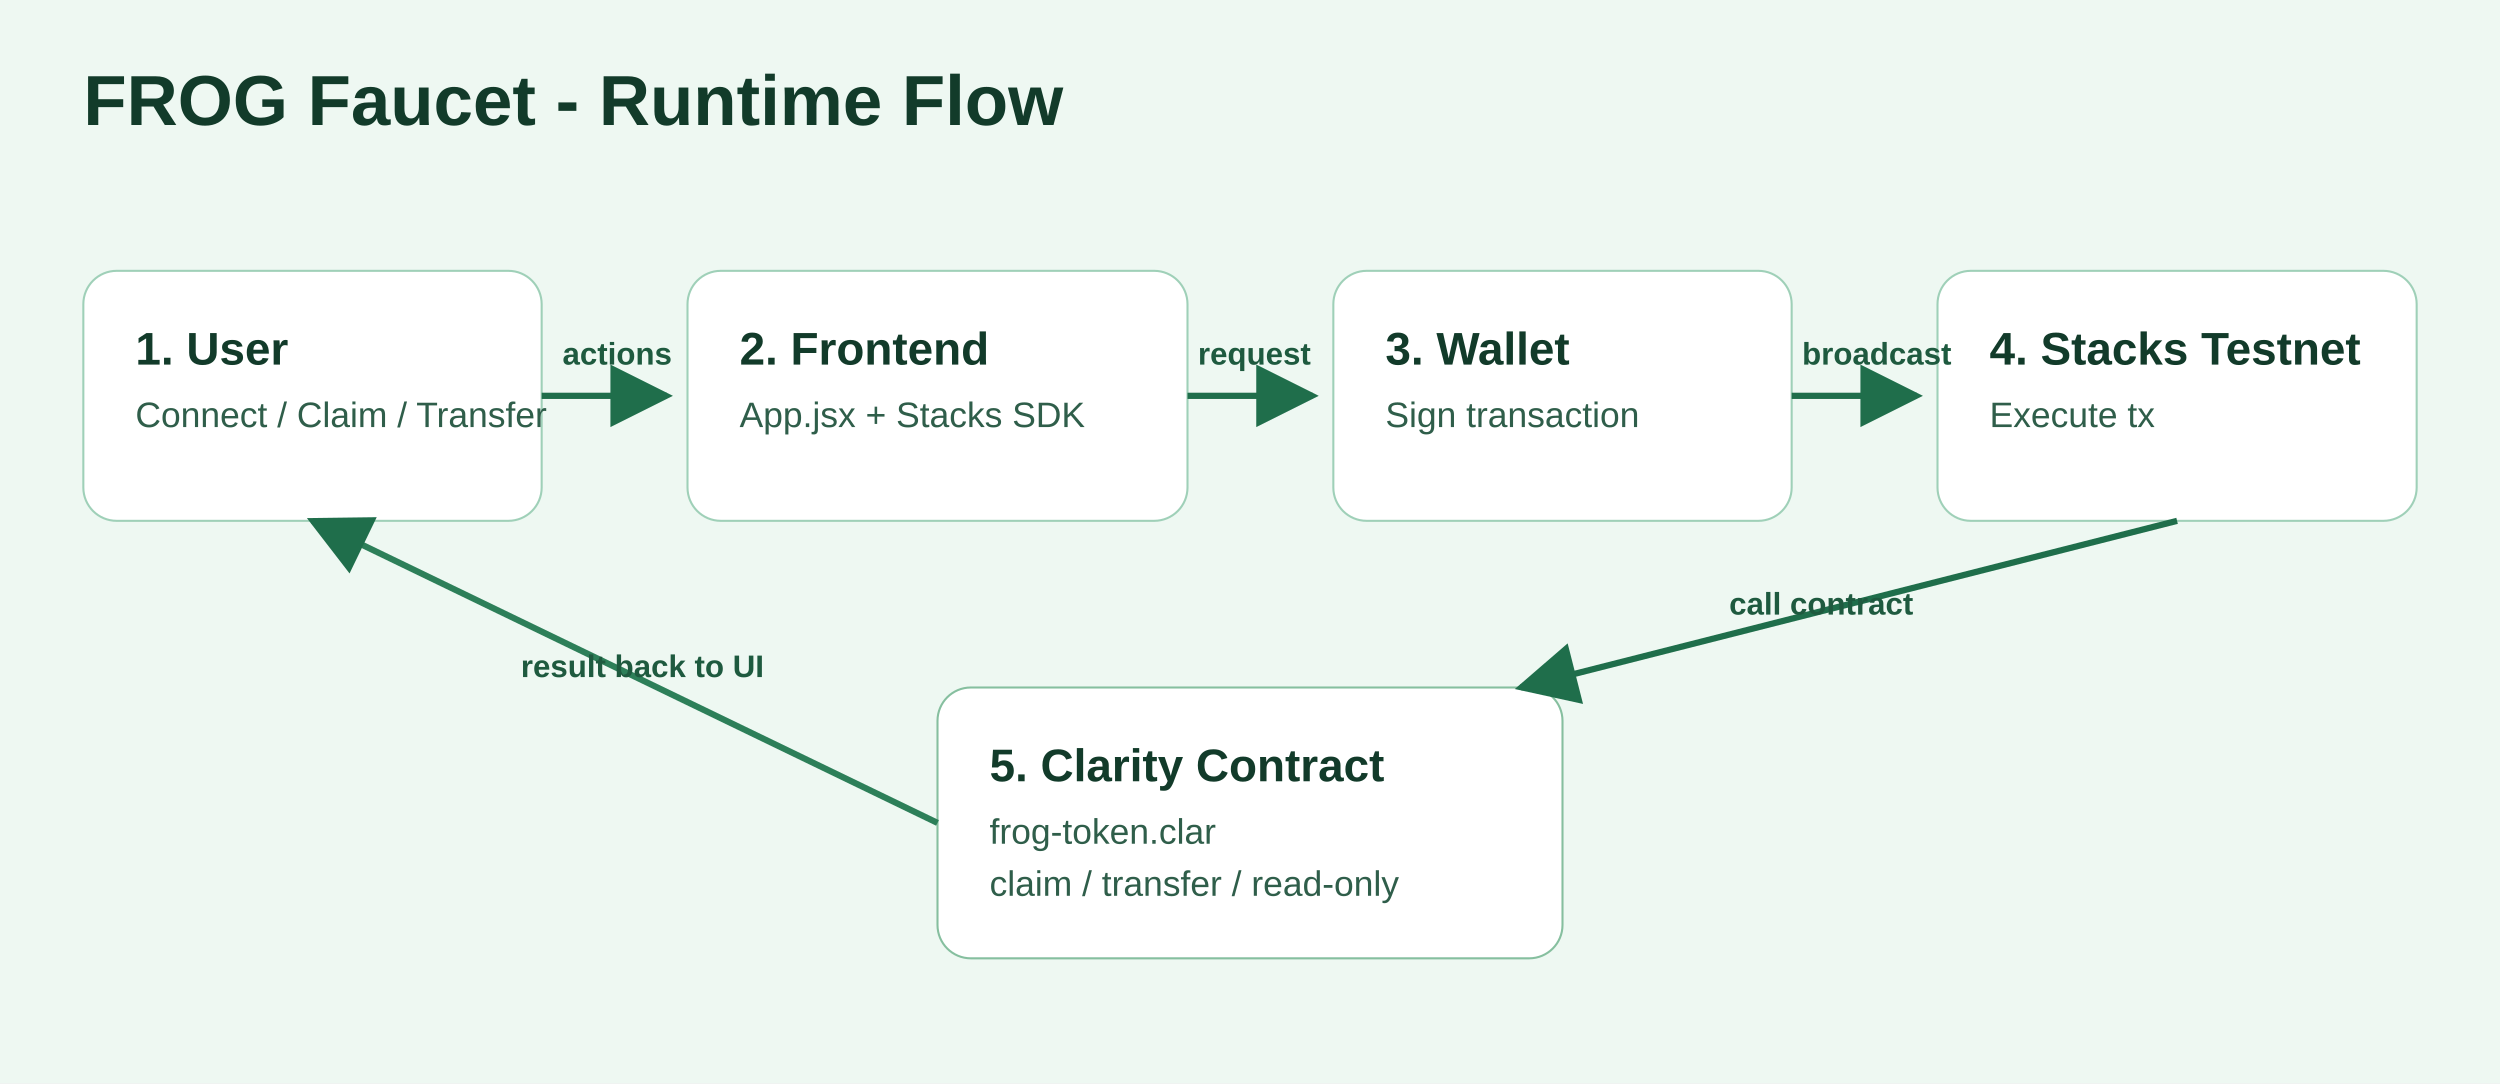
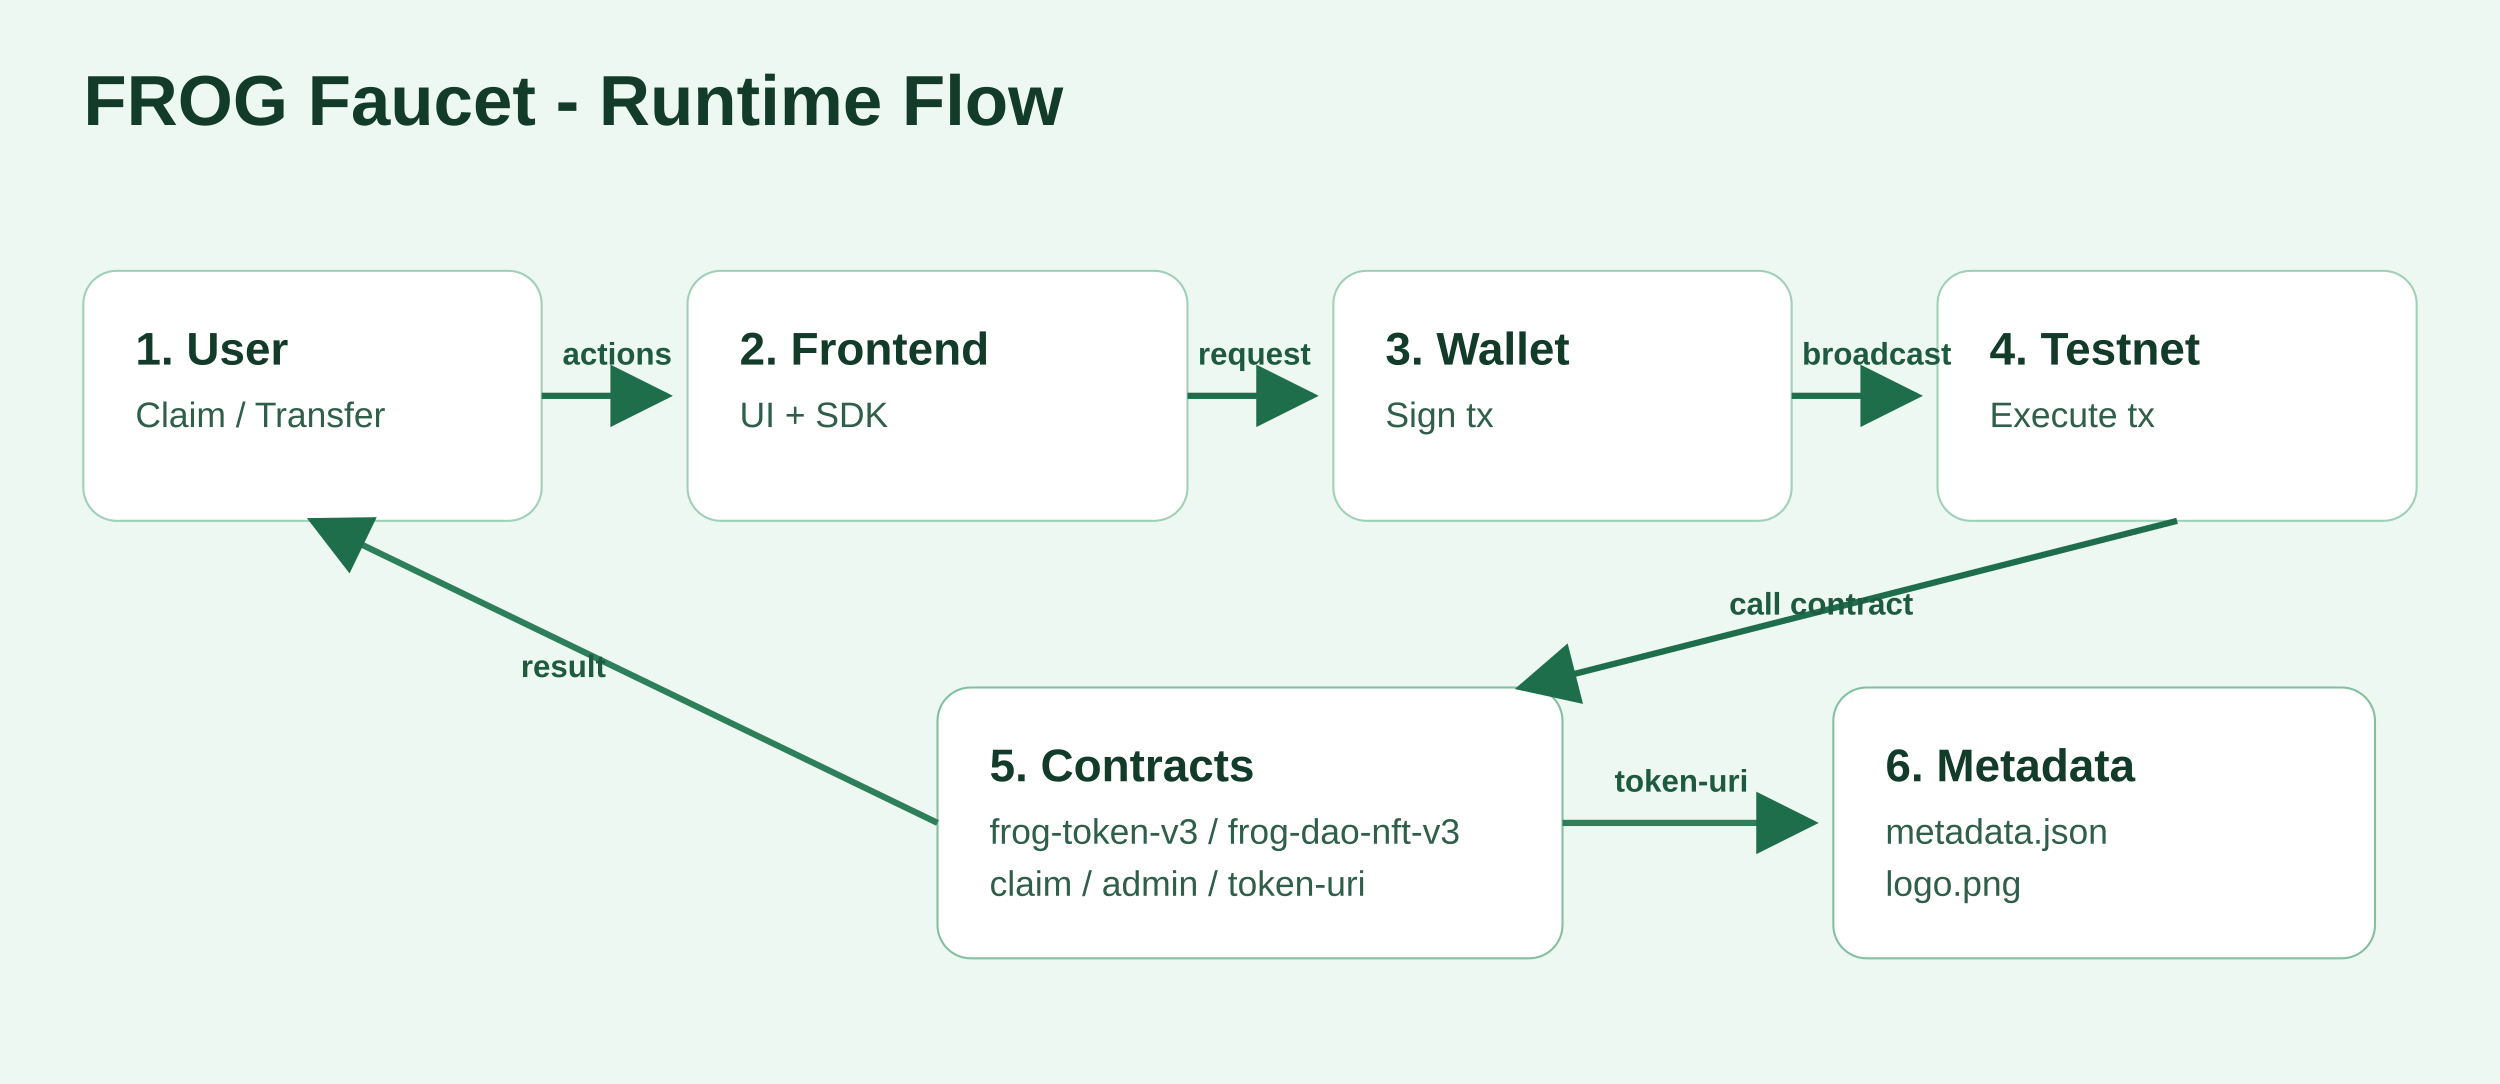
<svg xmlns="http://www.w3.org/2000/svg" width="1200" height="520" viewBox="0 0 1200 520" role="img" aria-label="FROG faucet flow">
  <defs>
    <style>
      .title { font: 700 34px Arial, sans-serif; fill: #123b2a; }
      .box-title { font: 700 22px Arial, sans-serif; fill: #123b2a; }
      .box-text { font: 500 17px Arial, sans-serif; fill: #2f5e4a; }
      .label { font: 600 15px Arial, sans-serif; fill: #1e5a3f; }
    </style>
    <marker id="arrow" markerWidth="10" markerHeight="10" refX="9" refY="5" orient="auto">
      <path d="M0,0 L10,5 L0,10 Z" fill="#1f6e4b" />
    </marker>
  </defs>
  <rect width="1200" height="520" fill="#eef8f2" />
  <text x="40" y="60" class="title">FROG Faucet - Runtime Flow</text>
  <rect x="40" y="130" width="220" height="120" rx="16" fill="#ffffff" stroke="#9fd0b8" />
  <text x="65" y="175" class="box-title">1. User</text>
-   <text x="65" y="205" class="box-text">Connect / Claim / Transfer</text>
+   <text x="65" y="205" class="box-text">Claim / Transfer</text>
  <rect x="330" y="130" width="240" height="120" rx="16" fill="#ffffff" stroke="#9fd0b8" />
  <text x="355" y="175" class="box-title">2. Frontend</text>
-   <text x="355" y="205" class="box-text">App.jsx + Stacks SDK</text>
+   <text x="355" y="205" class="box-text">UI + SDK</text>
  <rect x="640" y="130" width="220" height="120" rx="16" fill="#ffffff" stroke="#9fd0b8" />
  <text x="665" y="175" class="box-title">3. Wallet</text>
-   <text x="665" y="205" class="box-text">Sign transaction</text>
+   <text x="665" y="205" class="box-text">Sign tx</text>
  <rect x="930" y="130" width="230" height="120" rx="16" fill="#ffffff" stroke="#9fd0b8" />
-   <text x="955" y="175" class="box-title">4. Stacks Testnet</text>
+   <text x="955" y="175" class="box-title">4. Testnet</text>
  <text x="955" y="205" class="box-text">Execute tx</text>
  <rect x="450" y="330" width="300" height="130" rx="16" fill="#ffffff" stroke="#86bf9f" />
-   <text x="475" y="375" class="box-title">5. Clarity Contract</text>
-   <text x="475" y="405" class="box-text">frog-token.clar</text>
-   <text x="475" y="430" class="box-text">claim / transfer / read-only</text>
+   <text x="475" y="375" class="box-title">5. Contracts</text>
+   <text x="475" y="405" class="box-text">frog-token-v3 / frog-dao-nft-v3</text>
+   <text x="475" y="430" class="box-text">claim / admin / token-uri</text>
+   <rect x="880" y="330" width="260" height="130" rx="16" fill="#ffffff" stroke="#86bf9f" />
+   <text x="905" y="375" class="box-title">6. Metadata</text>
+   <text x="905" y="405" class="box-text">metadata.json</text>
+   <text x="905" y="430" class="box-text">logo.png</text>
  <line x1="260" y1="190" x2="320" y2="190" stroke="#1f6e4b" stroke-width="3" marker-end="url(#arrow)" />
  <text x="270" y="175" class="label">actions</text>
  <line x1="570" y1="190" x2="630" y2="190" stroke="#1f6e4b" stroke-width="3" marker-end="url(#arrow)" />
  <text x="575" y="175" class="label">request</text>
  <line x1="860" y1="190" x2="920" y2="190" stroke="#1f6e4b" stroke-width="3" marker-end="url(#arrow)" />
  <text x="865" y="175" class="label">broadcast</text>
  <line x1="1045" y1="250" x2="730" y2="330" stroke="#1f6e4b" stroke-width="3" marker-end="url(#arrow)" />
  <text x="830" y="295" class="label">call contract</text>
+   <line x1="750" y1="395" x2="870" y2="395" stroke="#2d7f59" stroke-width="3" marker-end="url(#arrow)" />
+   <text x="775" y="380" class="label">token-uri</text>
  <line x1="450" y1="395" x2="150" y2="250" stroke="#2d7f59" stroke-width="3" marker-end="url(#arrow)" />
-   <text x="250" y="325" class="label">result back to UI</text>
+   <text x="250" y="325" class="label">result</text>
</svg>
